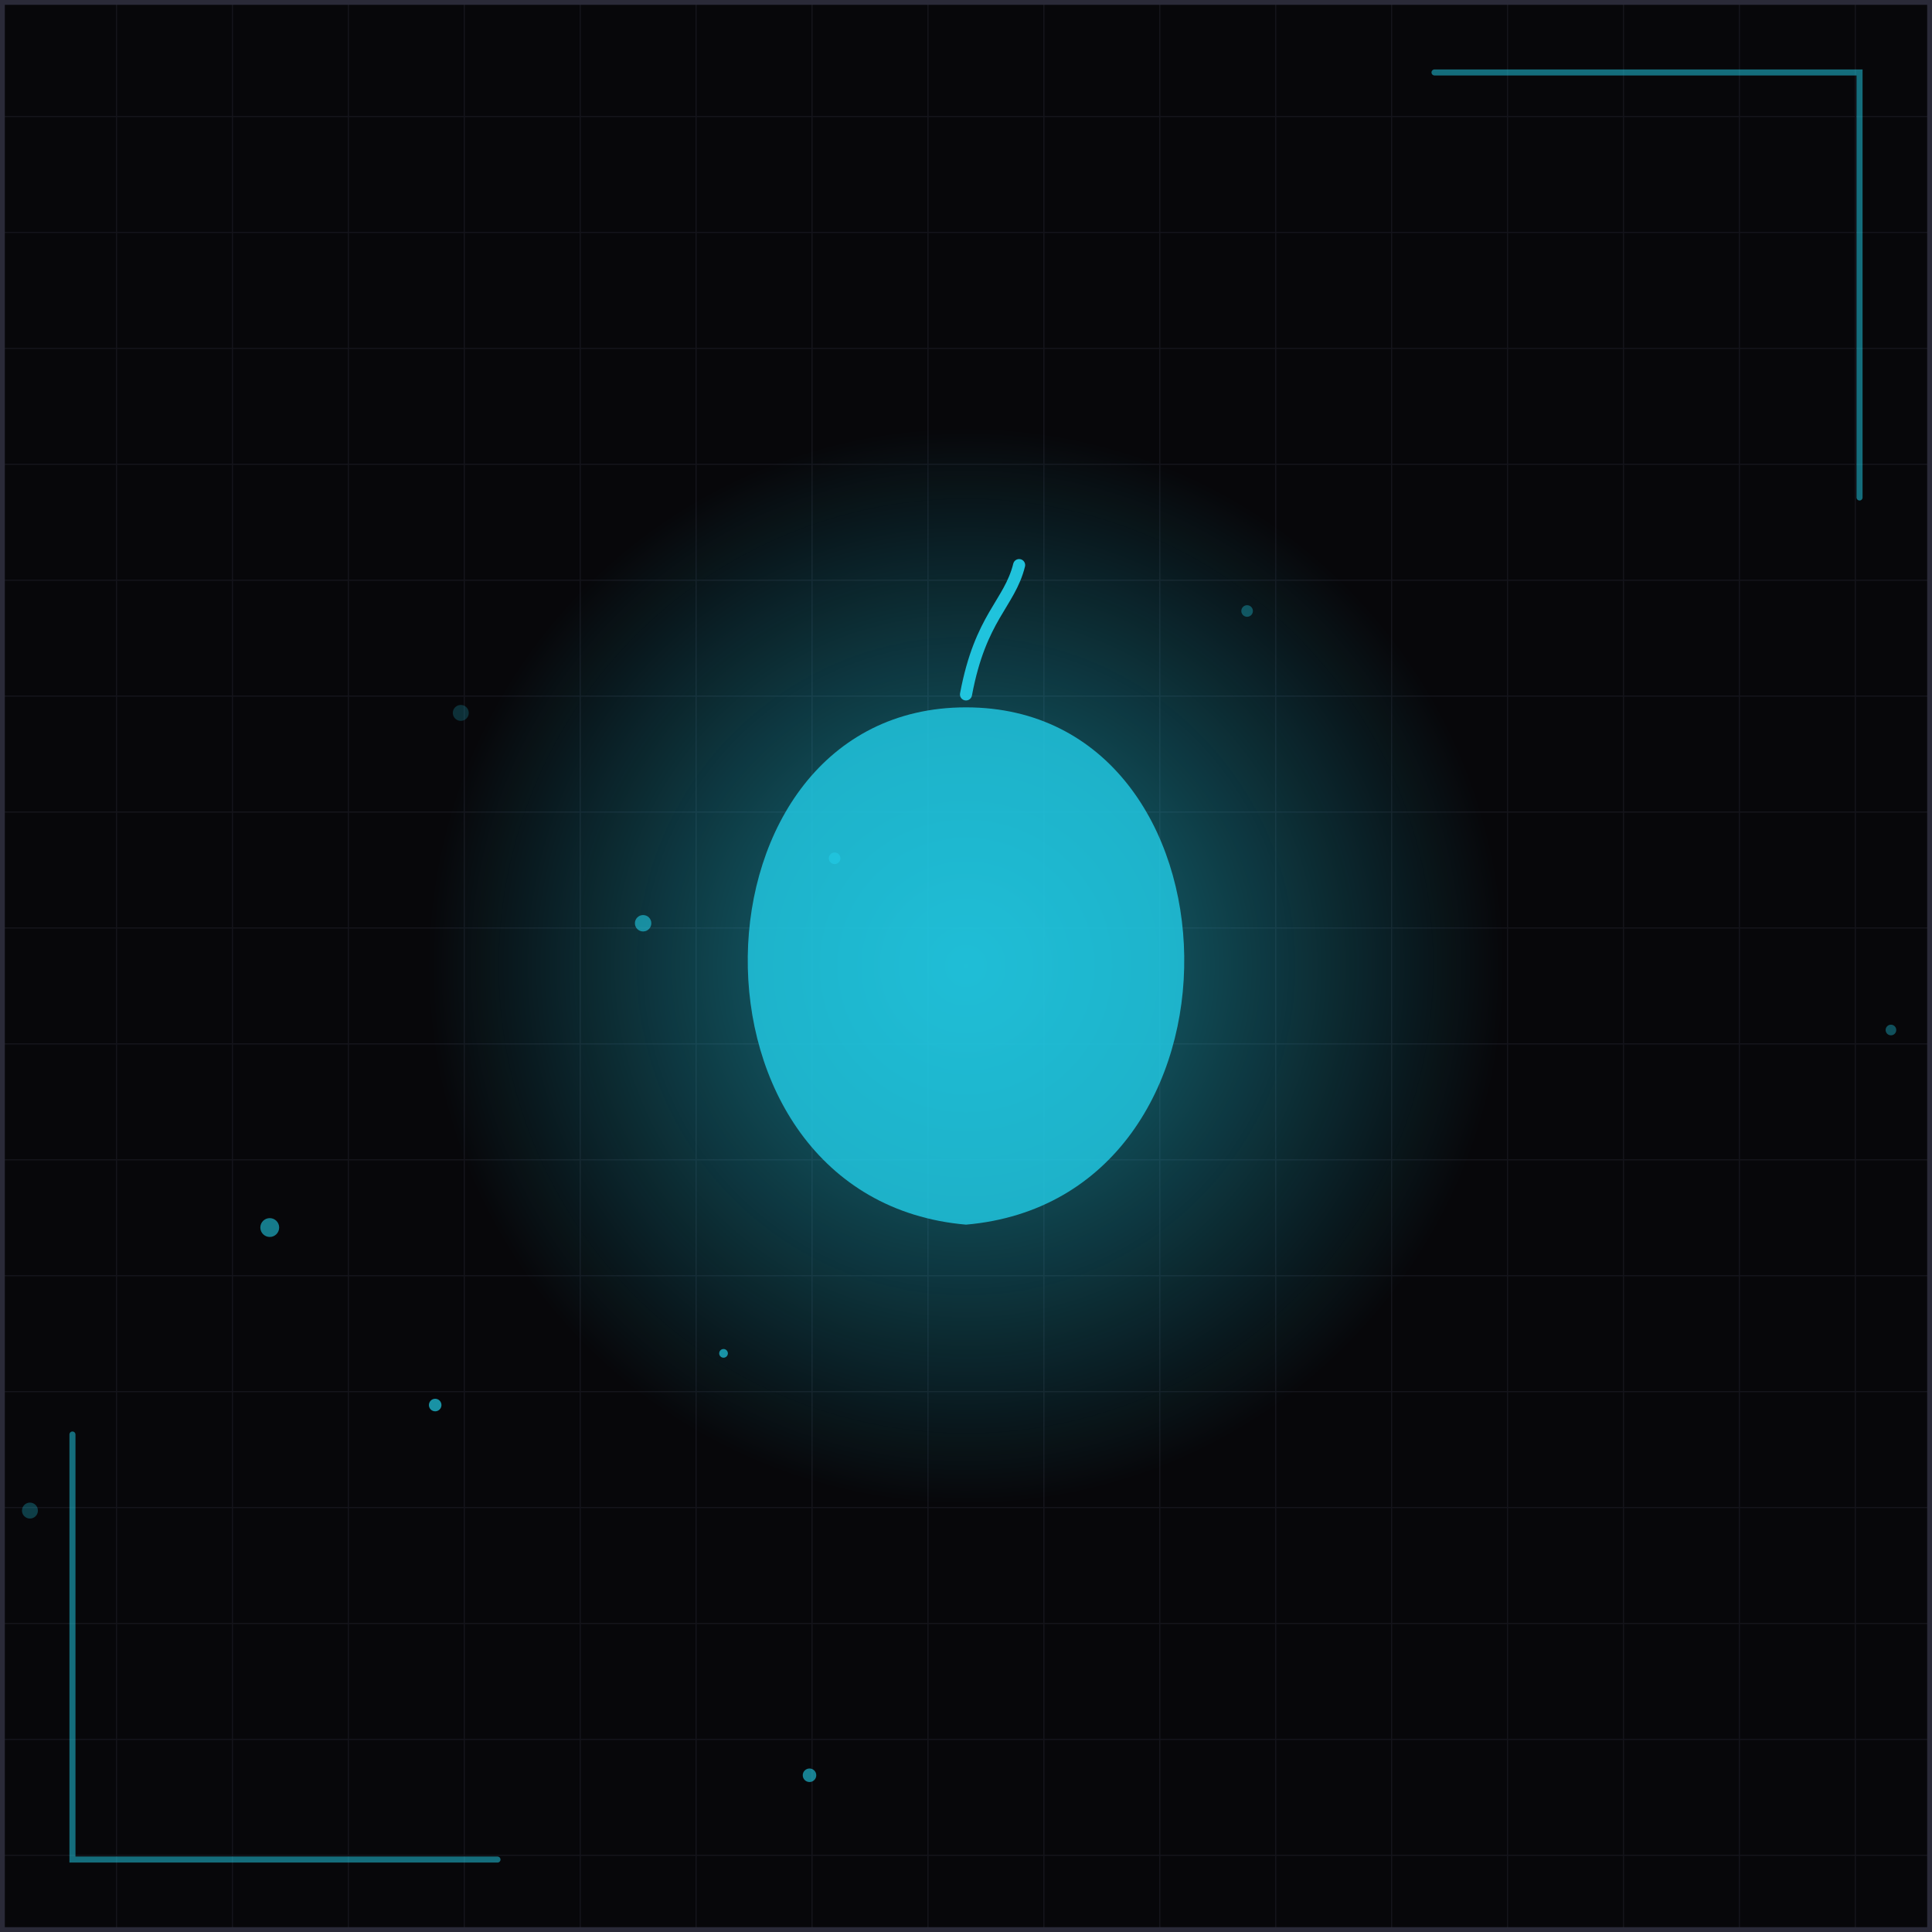
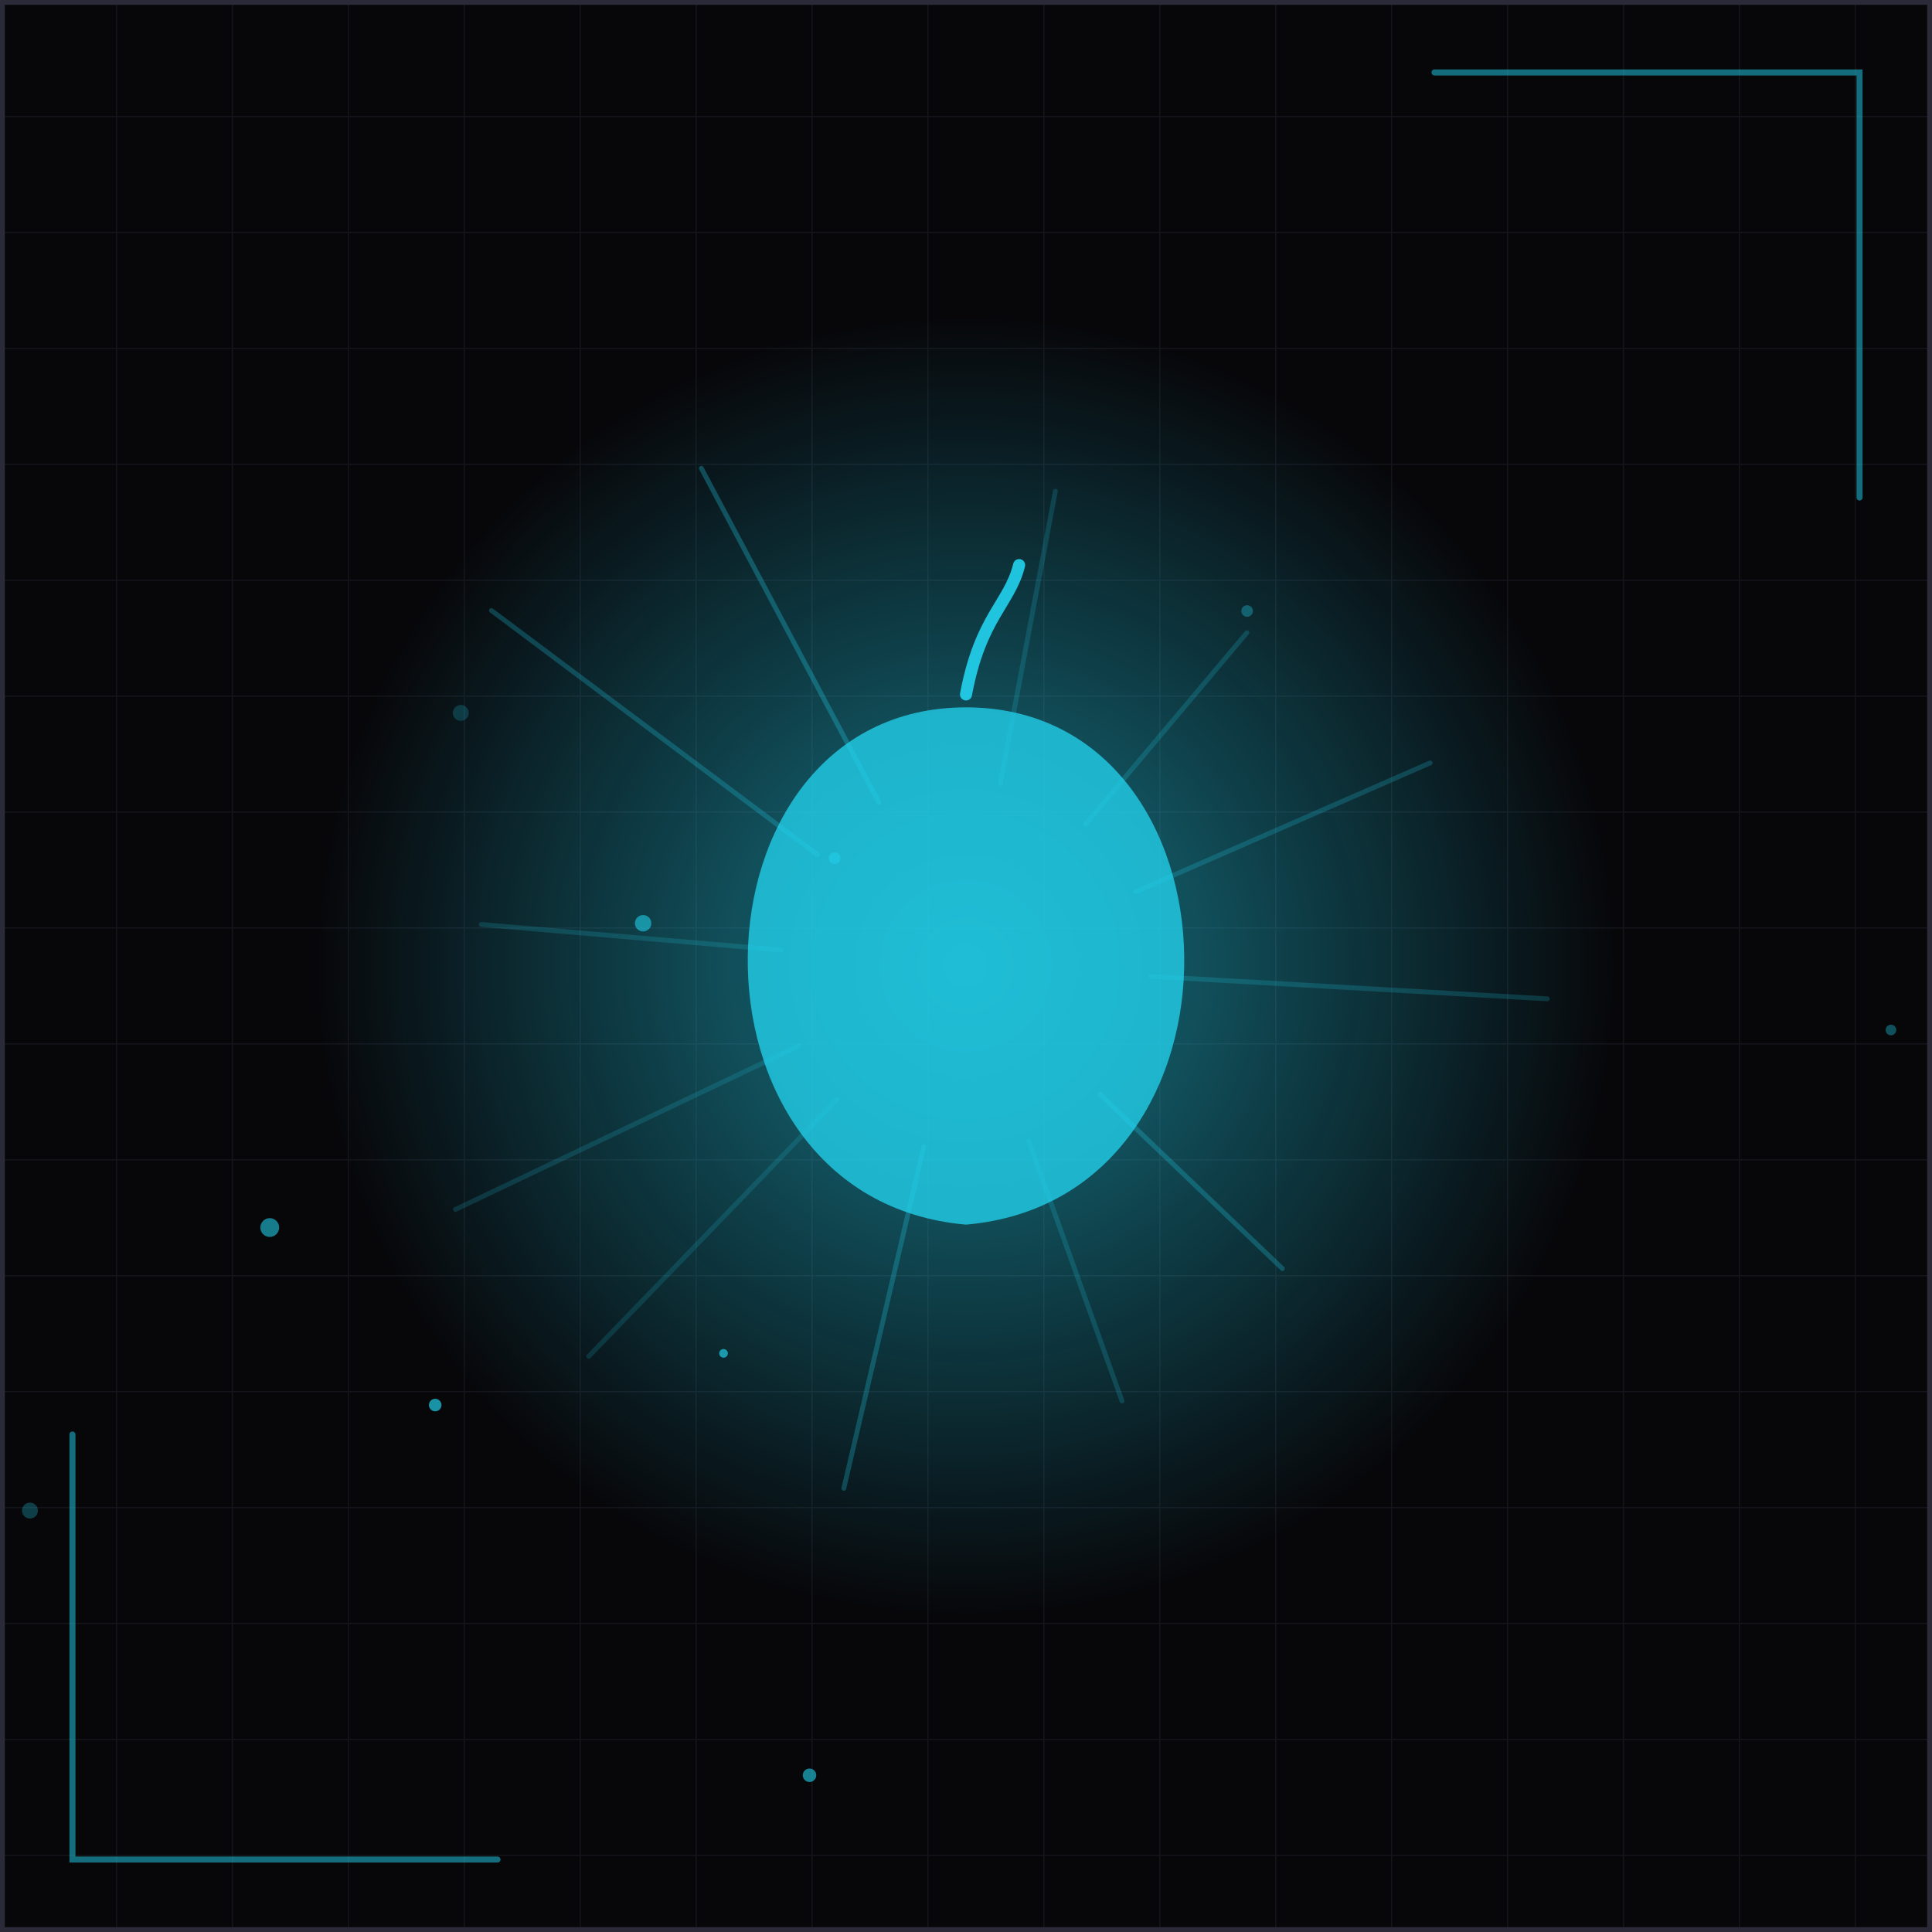
<svg xmlns="http://www.w3.org/2000/svg" width="800" height="800" viewBox="0 0 800 800">
  <rect width="800" height="800" fill="#07070a" />
  <defs>
    <pattern id="grid" width="48" height="48" patternUnits="userSpaceOnUse">
      <path d="M 48 0 L 0 0 0 48" fill="none" stroke="#2a2a38" stroke-width="1" opacity="0.35" />
    </pattern>
  </defs>
  <rect width="800" height="800" fill="url(#grid)" />
  <defs>
    <radialGradient id="glow1" cx="50%" cy="50%" r="50%">
      <stop offset="0%" stop-color="#22d3ee" stop-opacity="0.55" />
      <stop offset="100%" stop-color="#22d3ee" stop-opacity="0" />
    </radialGradient>
  </defs>
-   <circle cx="400" cy="400" r="225" fill="url(#glow1)" />
+   <circle cx="400" cy="400" r="270" fill="url(#glow1)" />
+   <g opacity="0.4" stroke="#22d3ee" stroke-width="2" stroke-linecap="round">
+     <line x1="476.7" y1="404.3" x2="640.7" y2="413.6" opacity="0.47" />
+     <line x1="455.5" y1="453.1" x2="531.0" y2="525.3" opacity="0.64" />
+     <line x1="425.9" y1="472.3" x2="464.6" y2="580.1" opacity="0.46" />
+     <line x1="382.5" y1="474.8" x2="349.4" y2="616.3" opacity="0.64" />
+     <line x1="346.6" y1="455.2" x2="243.8" y2="561.6" opacity="0.38" />
+     <line x1="330.7" y1="433.1" x2="188.6" y2="500.8" opacity="0.41" />
+     <line x1="323.5" y1="393.4" x2="199.3" y2="382.8" opacity="0.42" />
+     <line x1="338.5" y1="353.9" x2="203.5" y2="252.8" opacity="0.62" />
+     <line x1="363.9" y1="332.2" x2="290.4" y2="193.9" opacity="0.72" />
+     <line x1="414.2" y1="324.5" x2="437.0" y2="203.4" opacity="0.43" />
+     <line x1="449.5" y1="341.3" x2="516.3" y2="262.0" opacity="0.47" />
+     <line x1="470.4" y1="369.2" x2="592.2" y2="315.9" opacity="0.52" />
+   </g>
  <circle cx="180.2" cy="581.8" r="2.6" fill="#22d3ee" opacity="0.68" />
  <circle cx="12.4" cy="625.5" r="3.3" fill="#22d3ee" opacity="0.27" />
  <circle cx="335.2" cy="735.1" r="2.8" fill="#22d3ee" opacity="0.59" />
  <circle cx="783.0" cy="426.5" r="2.2" fill="#22d3ee" opacity="0.36" />
  <circle cx="516.4" cy="253.0" r="2.4" fill="#22d3ee" opacity="0.33" />
  <circle cx="266.3" cy="382.3" r="3.4" fill="#22d3ee" opacity="0.57" />
  <circle cx="111.7" cy="508.3" r="3.9" fill="#22d3ee" opacity="0.57" />
  <circle cx="190.8" cy="295.2" r="3.3" fill="#22d3ee" opacity="0.20" />
  <circle cx="345.6" cy="355.4" r="2.4" fill="#22d3ee" opacity="0.47" />
  <circle cx="299.6" cy="560.4" r="1.8" fill="#22d3ee" opacity="0.66" />
  <g transform="translate(400 400)" opacity="0.9">
    <path d="M0 -107.1 C 117.81 -107.1 123.165 96.39 0 107.1 C -123.165 96.39 -117.81 -107.1 0 -107.1 Z" fill="#22d3ee" opacity="0.85" />
    <path d="M0 -112.455 C 6 -144.585, 18 -149.94, 22 -166.005" fill="none" stroke="#22d3ee" stroke-width="5" stroke-linecap="round" />
  </g>
  <g opacity="0.5" stroke="#22d3ee" stroke-width="2.5" stroke-linecap="round">
    <path d="M 594 30 L 770 30 L 770 206" fill="none" />
    <path d="M 30 594 L 30 770 L 206 770" fill="none" />
  </g>
  <rect x="1" y="1" width="798" height="798" fill="none" stroke="#2a2a38" stroke-width="2" />
</svg>
